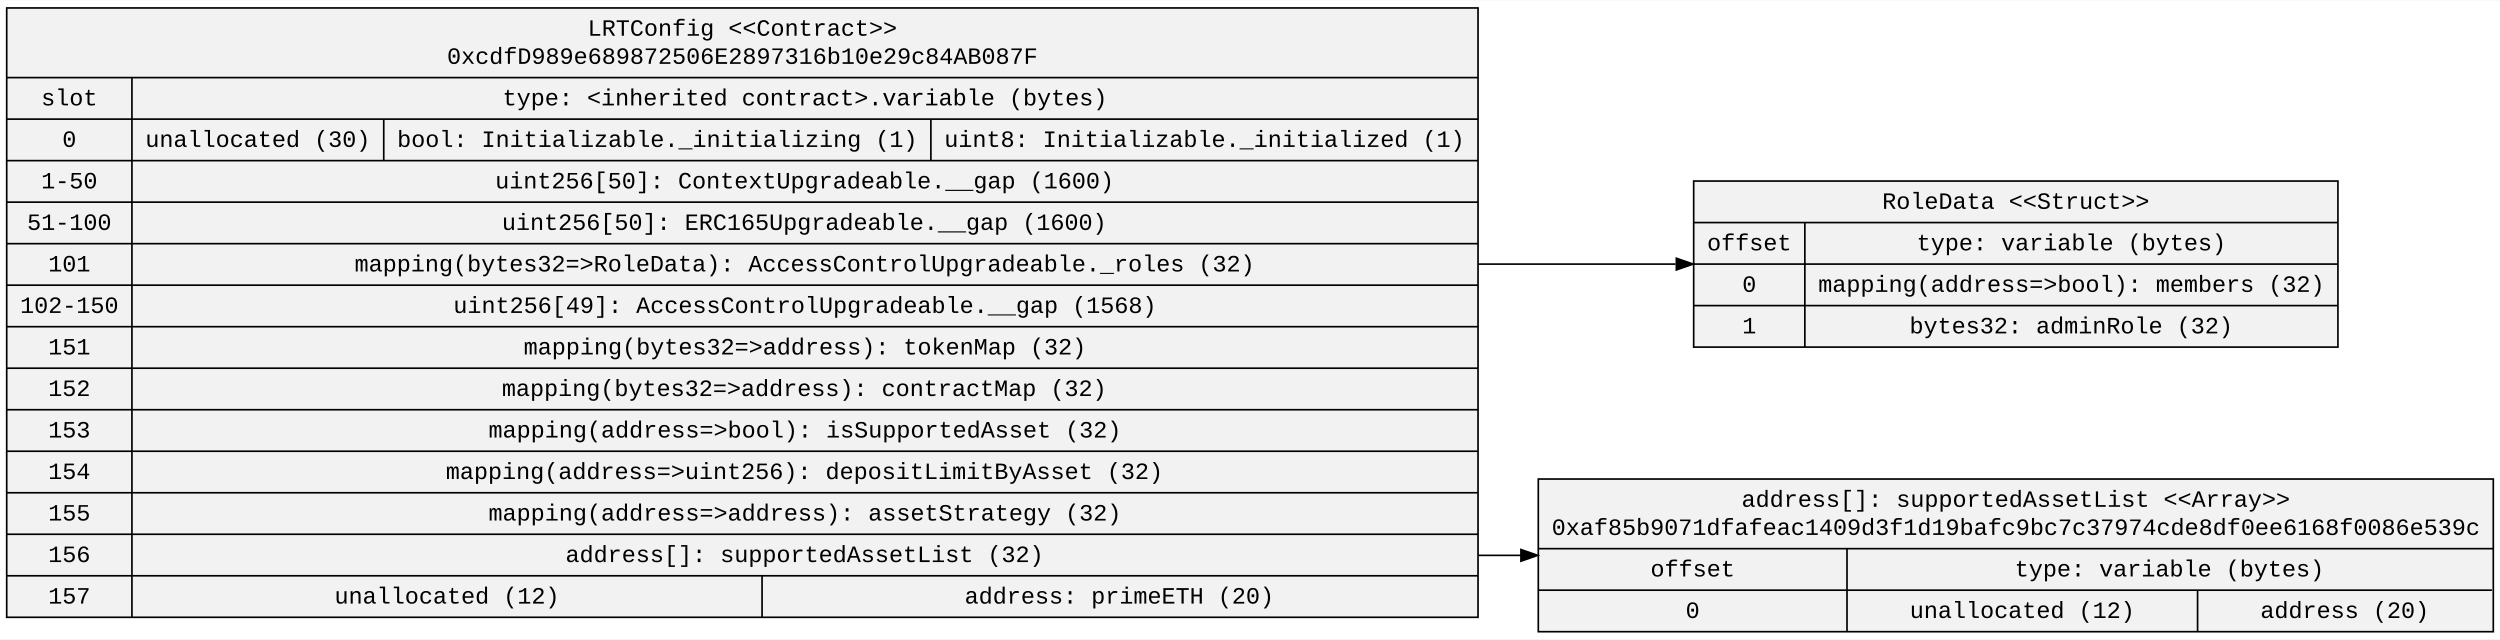
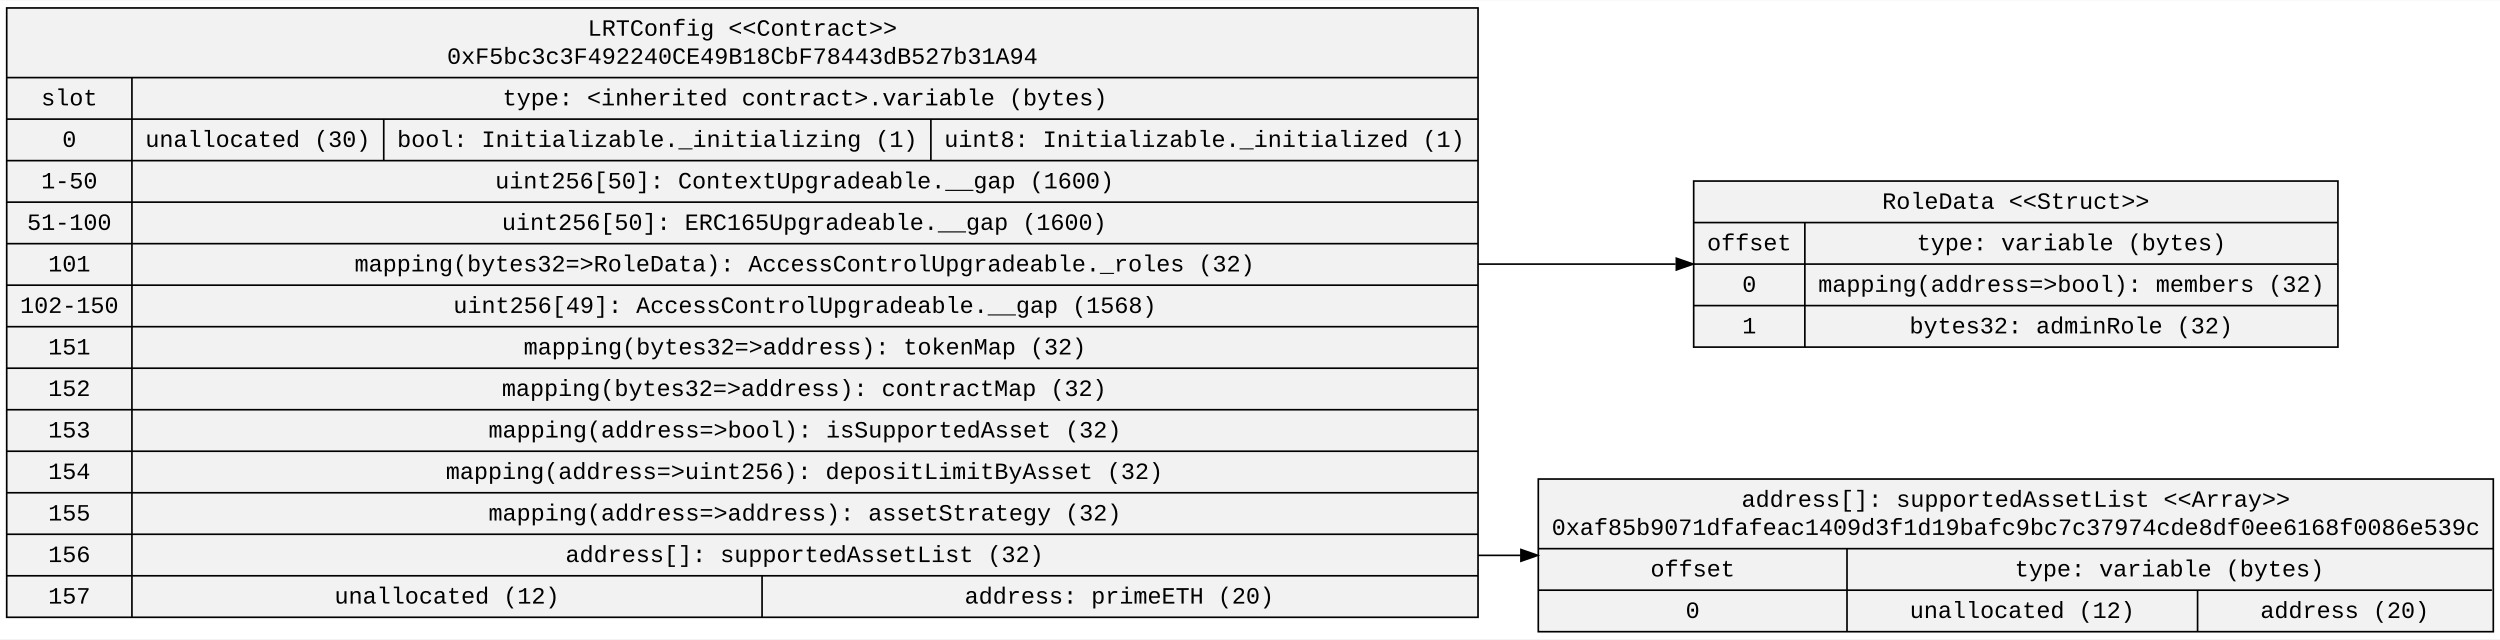
<svg xmlns="http://www.w3.org/2000/svg" width="1493pt" height="382pt" viewBox="0.00 0.00 1493.42 381.60">
  <g id="graph0" class="graph" transform="scale(1 1) rotate(0) translate(4 377.6)">
    <polygon fill="white" stroke="transparent" points="-4,4 -4,-377.6 1489.42,-377.6 1489.42,4 -4,4" />
    <g id="node1" class="node">
      <polygon fill="#f2f2f2" stroke="black" points="0,-9.1 0,-373.1 878.93,-373.1 878.93,-9.1 0,-9.1" />
      <text text-anchor="middle" x="439.47" y="-356.5" font-family="Courier New" font-size="14.00">LRTConfig &lt;&lt;Contract&gt;&gt;</text>
-       <text text-anchor="middle" x="439.47" y="-339.7" font-family="Courier New" font-size="14.00">0xcdfD989e689872506E2897316b10e29c84AB087F</text>
+       <text text-anchor="middle" x="439.47" y="-339.7" font-family="Courier New" font-size="14.00">0xF5bc3c3F492240CE49B18CbF78443dB527b31A94</text>
      <polyline fill="none" stroke="black" points="0,-331.5 878.93,-331.5 " />
      <text text-anchor="middle" x="37.4" y="-314.9" font-family="Courier New" font-size="14.00">slot</text>
      <polyline fill="none" stroke="black" points="0,-306.7 74.81,-306.7 " />
      <text text-anchor="middle" x="37.4" y="-290.1" font-family="Courier New" font-size="14.00">0</text>
      <polyline fill="none" stroke="black" points="0,-281.9 74.81,-281.9 " />
      <text text-anchor="middle" x="37.4" y="-265.3" font-family="Courier New" font-size="14.00">1-50</text>
      <polyline fill="none" stroke="black" points="0,-257.1 74.81,-257.1 " />
      <text text-anchor="middle" x="37.4" y="-240.5" font-family="Courier New" font-size="14.00">51-100</text>
      <polyline fill="none" stroke="black" points="0,-232.3 74.81,-232.3 " />
      <text text-anchor="middle" x="37.4" y="-215.7" font-family="Courier New" font-size="14.00">101</text>
      <polyline fill="none" stroke="black" points="0,-207.5 74.81,-207.5 " />
      <text text-anchor="middle" x="37.4" y="-190.9" font-family="Courier New" font-size="14.00">102-150</text>
      <polyline fill="none" stroke="black" points="0,-182.7 74.81,-182.7 " />
      <text text-anchor="middle" x="37.4" y="-166.1" font-family="Courier New" font-size="14.00">151</text>
      <polyline fill="none" stroke="black" points="0,-157.9 74.81,-157.9 " />
      <text text-anchor="middle" x="37.4" y="-141.3" font-family="Courier New" font-size="14.00">152</text>
      <polyline fill="none" stroke="black" points="0,-133.1 74.81,-133.1 " />
      <text text-anchor="middle" x="37.4" y="-116.5" font-family="Courier New" font-size="14.00">153</text>
      <polyline fill="none" stroke="black" points="0,-108.3 74.81,-108.3 " />
      <text text-anchor="middle" x="37.4" y="-91.7" font-family="Courier New" font-size="14.00">154</text>
      <polyline fill="none" stroke="black" points="0,-83.5 74.81,-83.5 " />
      <text text-anchor="middle" x="37.4" y="-66.9" font-family="Courier New" font-size="14.00">155</text>
      <polyline fill="none" stroke="black" points="0,-58.7 74.81,-58.7 " />
      <text text-anchor="middle" x="37.4" y="-42.1" font-family="Courier New" font-size="14.00">156</text>
      <polyline fill="none" stroke="black" points="0,-33.9 74.81,-33.9 " />
      <text text-anchor="middle" x="37.4" y="-17.3" font-family="Courier New" font-size="14.00">157</text>
      <polyline fill="none" stroke="black" points="74.81,-9.1 74.81,-331.5 " />
      <text text-anchor="middle" x="476.87" y="-314.9" font-family="Courier New" font-size="14.00">type: &lt;inherited contract&gt;.variable (bytes)</text>
      <polyline fill="none" stroke="black" points="74.81,-306.7 878.93,-306.7 " />
      <text text-anchor="middle" x="150.02" y="-290.1" font-family="Courier New" font-size="14.00">unallocated (30)</text>
      <polyline fill="none" stroke="black" points="225.23,-281.9 225.23,-306.7 " />
      <text text-anchor="middle" x="388.66" y="-290.1" font-family="Courier New" font-size="14.00">bool: Initializable._initializing (1)</text>
      <polyline fill="none" stroke="black" points="552.08,-281.9 552.08,-306.7 " />
      <text text-anchor="middle" x="715.51" y="-290.1" font-family="Courier New" font-size="14.00">uint8: Initializable._initialized (1)</text>
      <polyline fill="none" stroke="black" points="74.81,-281.9 878.93,-281.9 " />
      <text text-anchor="middle" x="476.64" y="-265.3" font-family="Courier New" font-size="14.00">uint256[50]: ContextUpgradeable.__gap (1600)</text>
      <polyline fill="none" stroke="black" points="74.81,-257.1 878.93,-257.1 " />
      <text text-anchor="middle" x="476.44" y="-240.5" font-family="Courier New" font-size="14.00">uint256[50]: ERC165Upgradeable.__gap (1600)</text>
      <polyline fill="none" stroke="black" points="74.81,-232.3 878.93,-232.3 " />
      <text text-anchor="middle" x="476.65" y="-215.7" font-family="Courier New" font-size="14.00">mapping(bytes32=&gt;RoleData): AccessControlUpgradeable._roles (32)</text>
      <polyline fill="none" stroke="black" points="74.81,-207.5 878.93,-207.5 " />
      <text text-anchor="middle" x="476.84" y="-190.9" font-family="Courier New" font-size="14.00">uint256[49]: AccessControlUpgradeable.__gap (1568)</text>
      <polyline fill="none" stroke="black" points="74.81,-182.7 878.93,-182.7 " />
      <text text-anchor="middle" x="476.84" y="-166.1" font-family="Courier New" font-size="14.00">mapping(bytes32=&gt;address): tokenMap (32)</text>
      <polyline fill="none" stroke="black" points="74.81,-157.9 878.93,-157.9 " />
      <text text-anchor="middle" x="476.44" y="-141.3" font-family="Courier New" font-size="14.00">mapping(bytes32=&gt;address): contractMap (32)</text>
      <polyline fill="none" stroke="black" points="74.81,-133.1 878.93,-133.1 " />
      <text text-anchor="middle" x="476.84" y="-116.5" font-family="Courier New" font-size="14.00">mapping(address=&gt;bool): isSupportedAsset (32)</text>
      <polyline fill="none" stroke="black" points="74.81,-108.3 878.93,-108.3 " />
      <text text-anchor="middle" x="476.54" y="-91.7" font-family="Courier New" font-size="14.00">mapping(address=&gt;uint256): depositLimitByAsset (32)</text>
      <polyline fill="none" stroke="black" points="74.81,-83.5 878.93,-83.5 " />
      <text text-anchor="middle" x="476.84" y="-66.9" font-family="Courier New" font-size="14.00">mapping(address=&gt;address): assetStrategy (32)</text>
      <polyline fill="none" stroke="black" points="74.81,-58.7 878.93,-58.7 " />
      <text text-anchor="middle" x="476.63" y="-42.1" font-family="Courier New" font-size="14.00">address[]: supportedAssetList (32)</text>
      <polyline fill="none" stroke="black" points="74.81,-33.9 878.93,-33.9 " />
      <text text-anchor="middle" x="263.02" y="-17.3" font-family="Courier New" font-size="14.00">unallocated (12)</text>
      <polyline fill="none" stroke="black" points="451.23,-9.1 451.23,-33.9 " />
      <text text-anchor="middle" x="664.65" y="-17.3" font-family="Courier New" font-size="14.00">address: primeETH (20)</text>
    </g>
    <g id="node2" class="node">
      <polygon fill="#f2f2f2" stroke="black" points="1007.75,-170.5 1007.75,-269.7 1392.61,-269.7 1392.61,-170.5 1007.75,-170.5" />
      <text text-anchor="middle" x="1200.18" y="-253.1" font-family="Courier New" font-size="14.00">RoleData &lt;&lt;Struct&gt;&gt;</text>
      <polyline fill="none" stroke="black" points="1007.75,-244.9 1392.61,-244.9 " />
      <text text-anchor="middle" x="1040.95" y="-228.3" font-family="Courier New" font-size="14.00">offset</text>
      <polyline fill="none" stroke="black" points="1007.75,-220.1 1074.16,-220.1 " />
      <text text-anchor="middle" x="1040.95" y="-203.5" font-family="Courier New" font-size="14.00">0</text>
      <polyline fill="none" stroke="black" points="1007.75,-195.3 1074.16,-195.3 " />
      <text text-anchor="middle" x="1040.95" y="-178.7" font-family="Courier New" font-size="14.00">1</text>
      <polyline fill="none" stroke="black" points="1074.16,-170.5 1074.16,-244.9 " />
      <text text-anchor="middle" x="1233.38" y="-228.3" font-family="Courier New" font-size="14.00">type: variable (bytes)</text>
      <polyline fill="none" stroke="black" points="1074.16,-220.1 1392.61,-220.1 " />
      <text text-anchor="middle" x="1233.38" y="-203.5" font-family="Courier New" font-size="14.00">mapping(address=&gt;bool): members (32)</text>
      <polyline fill="none" stroke="black" points="1074.16,-195.3 1392.61,-195.3 " />
      <text text-anchor="middle" x="1233.27" y="-178.7" font-family="Courier New" font-size="14.00">bytes32: adminRole (32)</text>
    </g>
    <g id="edge1" class="edge">
      <path fill="none" stroke="black" d="M878.93,-220.1C917.08,-220.1 957.79,-220.1 996.94,-220.1" />
      <polygon fill="black" stroke="black" points="997.4,-223.6 1007.4,-220.1 997.4,-216.6 997.4,-223.6" />
    </g>
    <g id="node3" class="node">
      <polygon fill="#f2f2f2" stroke="black" points="914.93,-0.5 914.93,-91.7 1485.42,-91.7 1485.42,-0.5 914.93,-0.5" />
      <text text-anchor="middle" x="1200.18" y="-75.1" font-family="Courier New" font-size="14.00">address[]: supportedAssetList &lt;&lt;Array&gt;&gt;</text>
      <text text-anchor="middle" x="1200.18" y="-58.3" font-family="Courier New" font-size="14.00">0xaf85b9071dfafeac1409d3f1d19bafc9bc7c37974cde8df0ee6168f0086e539c</text>
      <polyline fill="none" stroke="black" points="914.93,-50.1 1485.42,-50.1 " />
      <text text-anchor="middle" x="1007.14" y="-33.5" font-family="Courier New" font-size="14.00">offset</text>
      <polyline fill="none" stroke="black" points="914.93,-25.3 1099.34,-25.3 " />
      <text text-anchor="middle" x="1007.14" y="-8.7" font-family="Courier New" font-size="14.00">0</text>
      <polyline fill="none" stroke="black" points="1099.34,-0.5 1099.34,-50.1 " />
      <text text-anchor="middle" x="1291.96" y="-33.5" font-family="Courier New" font-size="14.00">type: variable (bytes)</text>
      <polyline fill="none" stroke="black" points="1099.34,-25.3 1484.58,-25.3 " />
      <text text-anchor="middle" x="1204.05" y="-8.7" font-family="Courier New" font-size="14.00">unallocated (12)</text>
      <polyline fill="none" stroke="black" points="1308.76,-0.5 1308.76,-25.3 " />
      <text text-anchor="middle" x="1396.67" y="-8.7" font-family="Courier New" font-size="14.00">address (20)</text>
    </g>
    <g id="edge2" class="edge">
      <path fill="none" stroke="black" d="M878.93,-46.1C887.32,-46.1 895.84,-46.1 904.44,-46.1" />
      <polygon fill="black" stroke="black" points="904.56,-49.6 914.56,-46.1 904.56,-42.6 904.56,-49.6" />
    </g>
  </g>
</svg>
